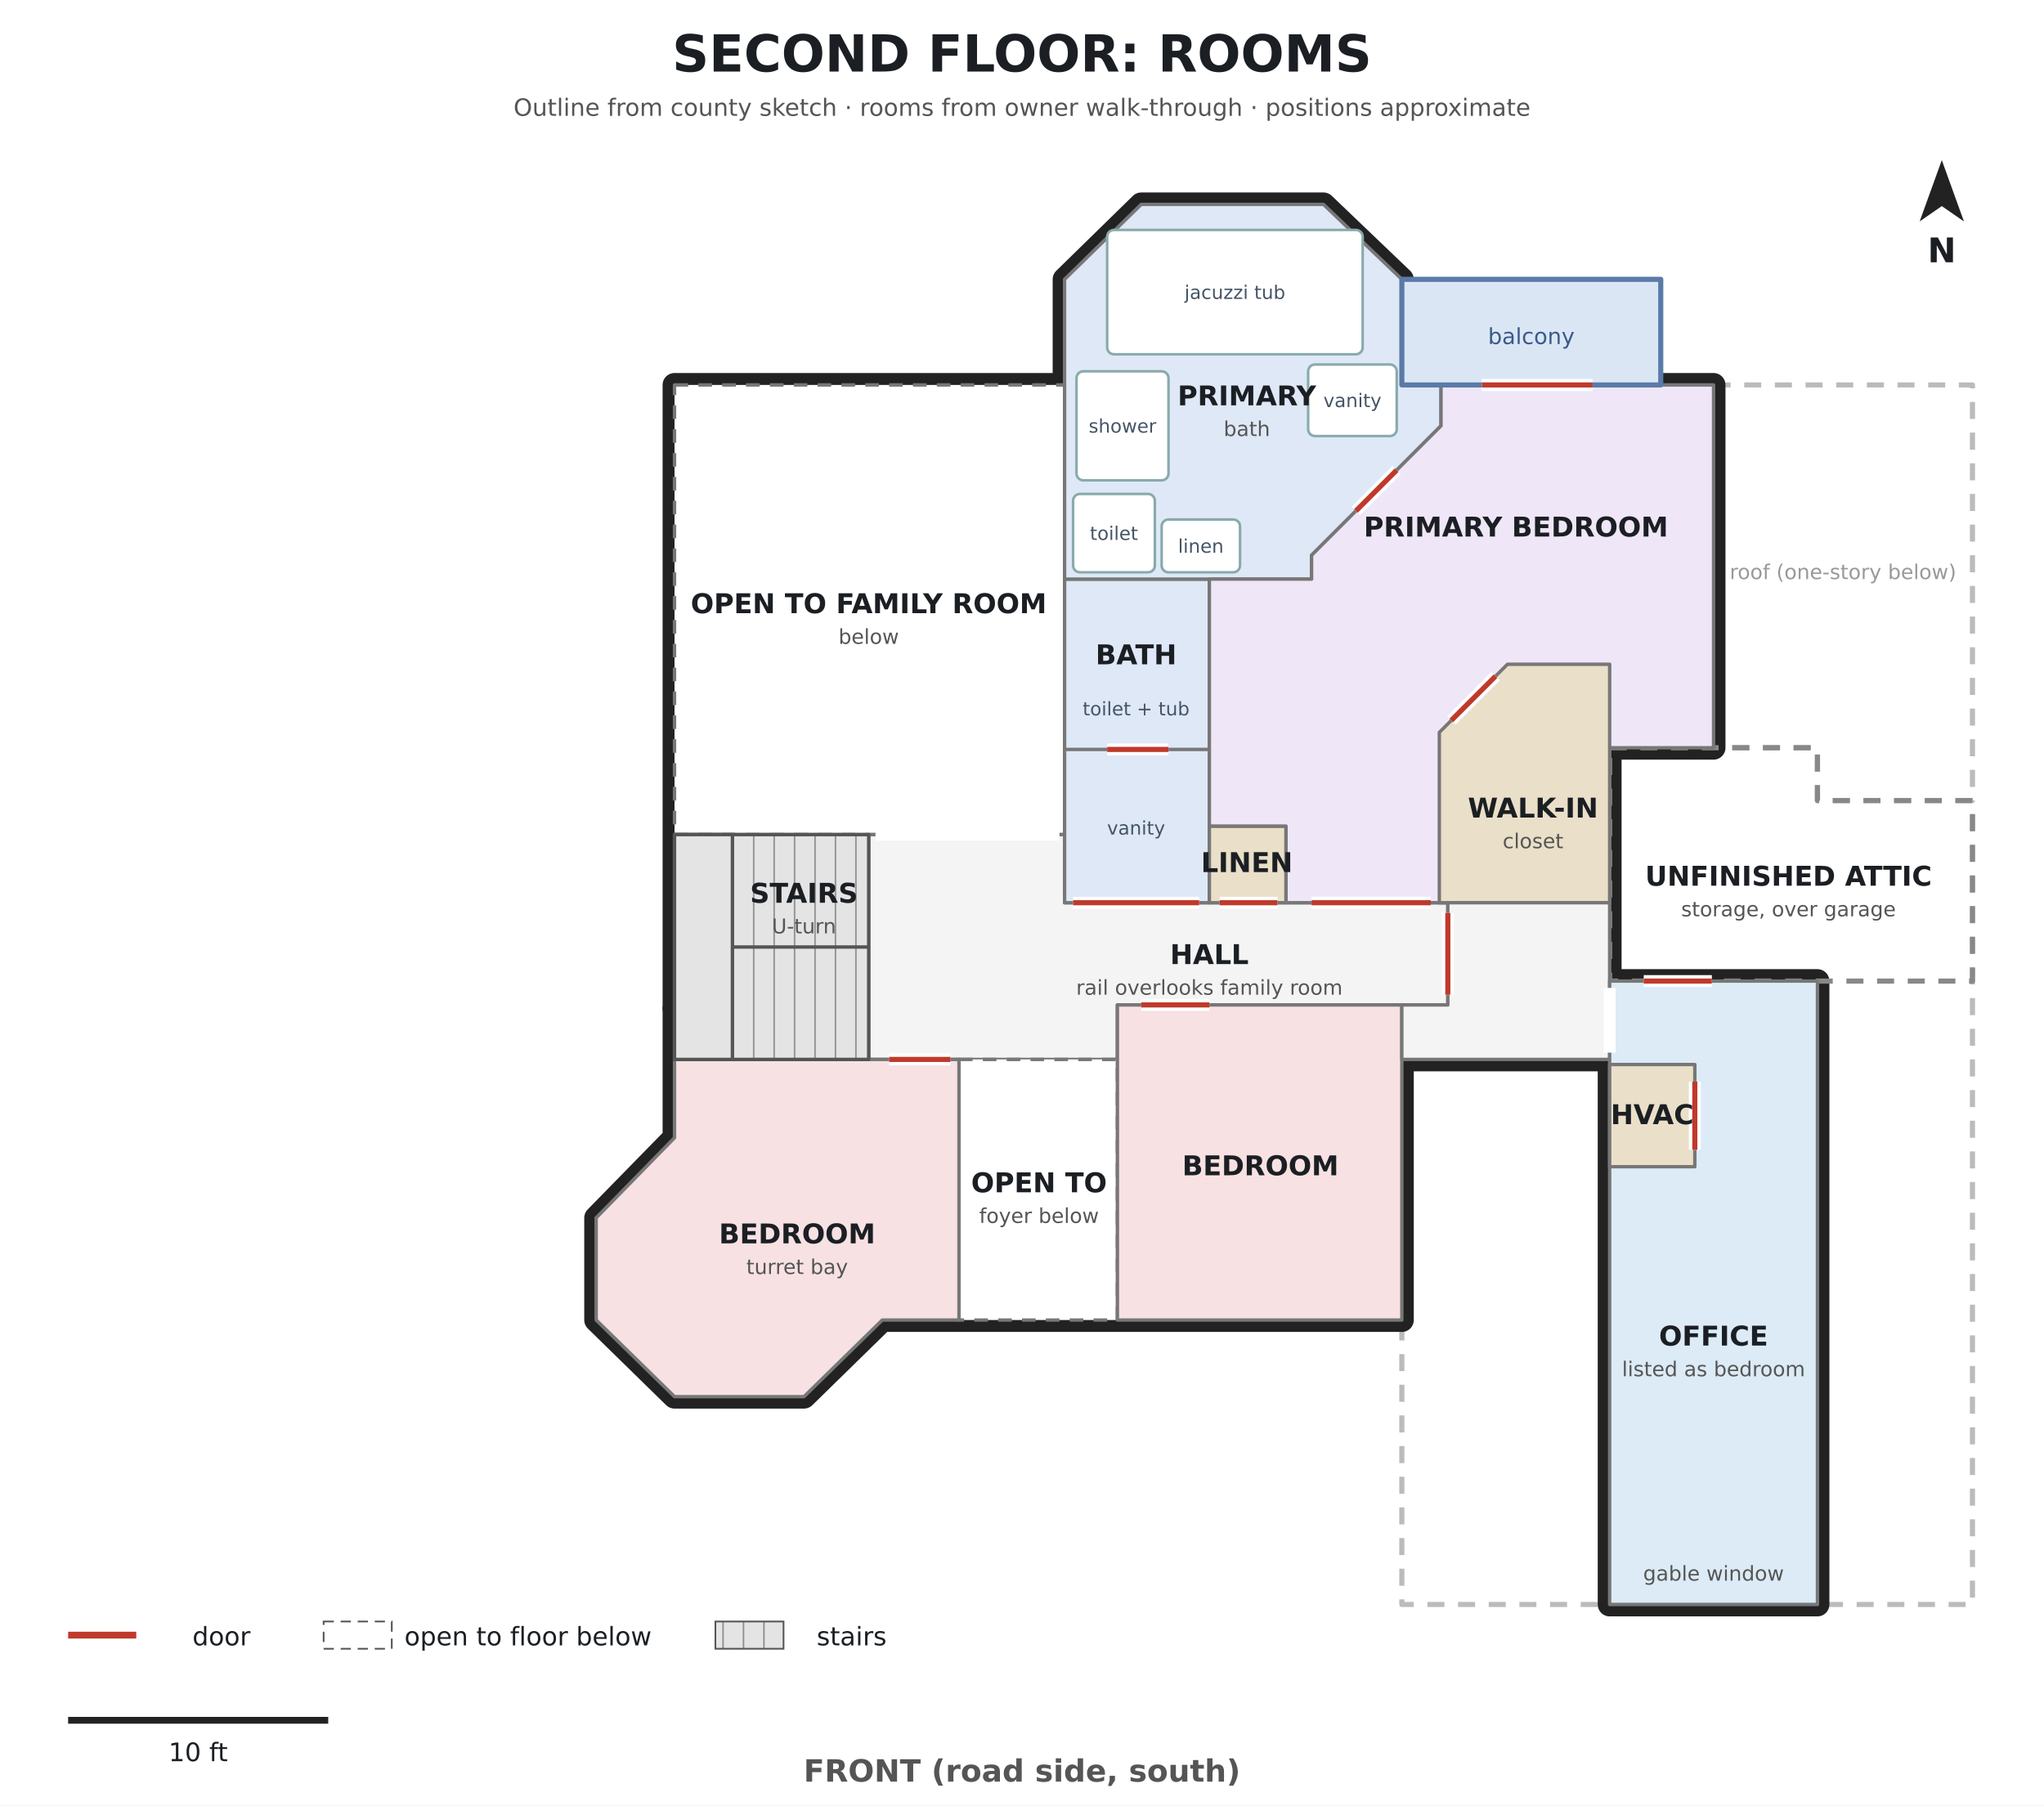
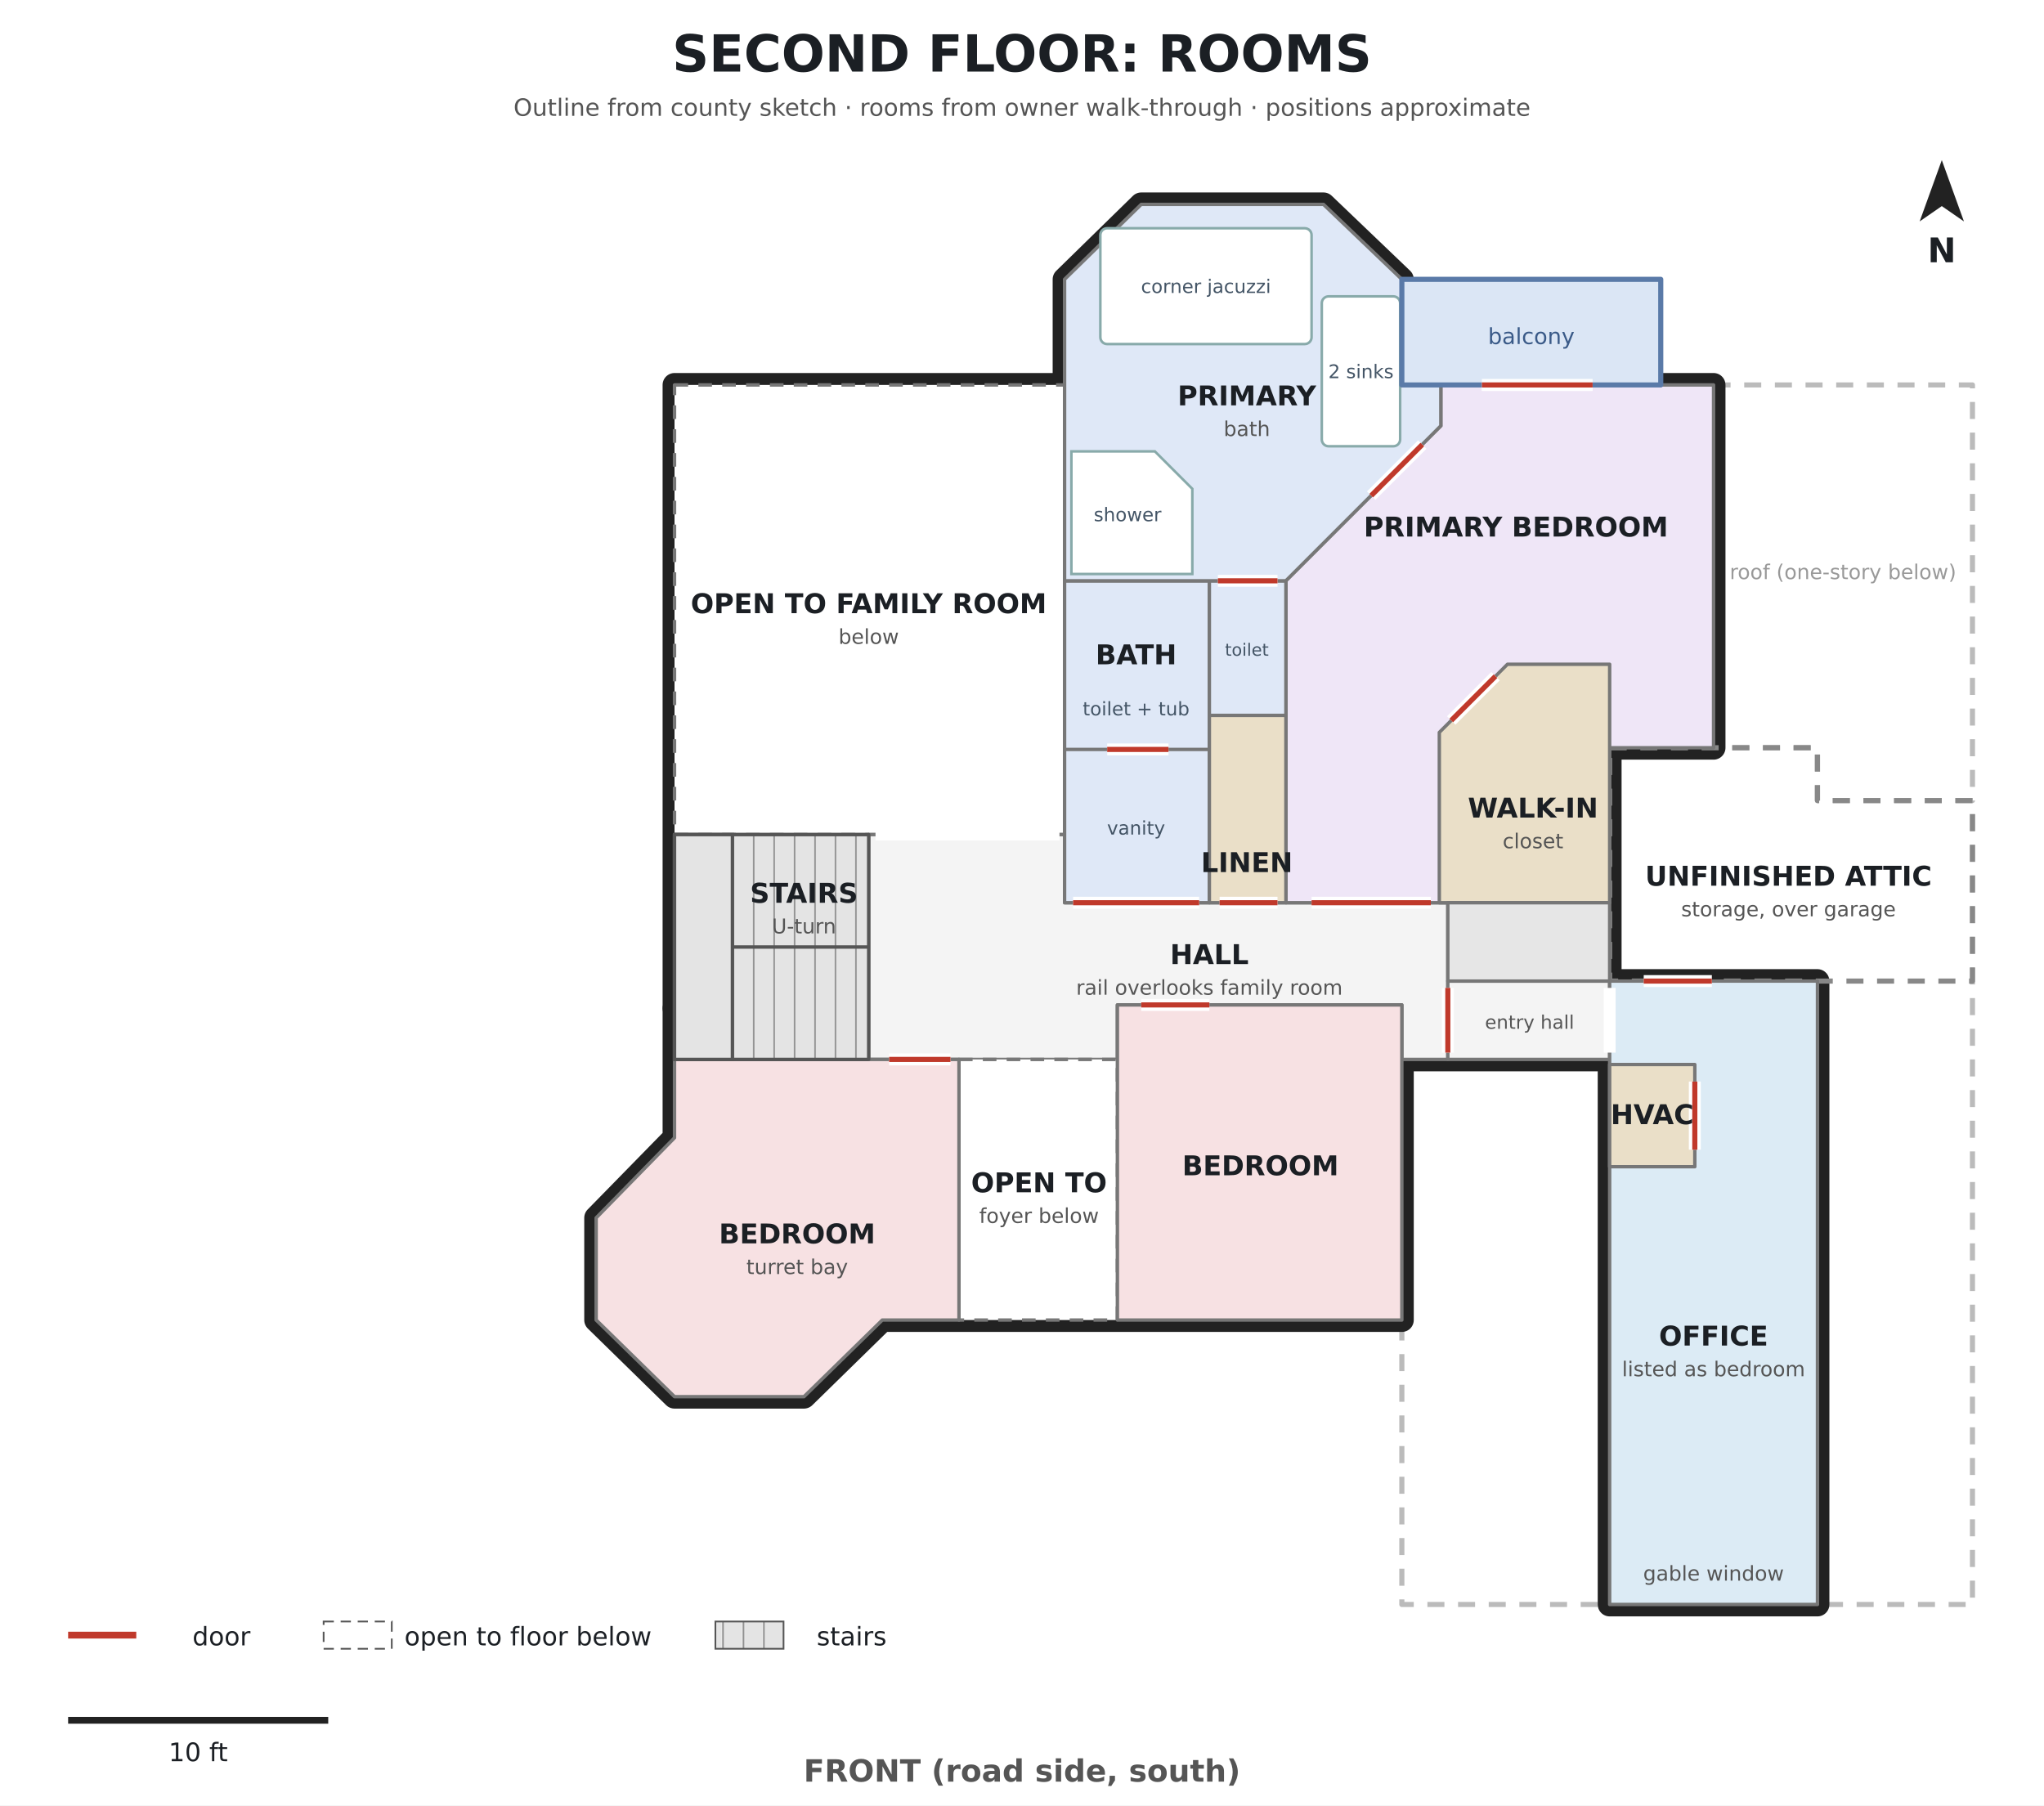
<svg xmlns="http://www.w3.org/2000/svg" viewBox="0 0 1200 1060" width="1200" height="1060" font-family="DejaVu Sans, Arial, sans-serif">
  <defs>
    <pattern id="st" width="12" height="12" patternUnits="userSpaceOnUse">
      <rect width="12" height="12" fill="#e4e4e4" />
      <line x1="0" y1="0" x2="0" y2="12" stroke="#999" stroke-width="2" />
    </pattern>
  </defs>
  <rect width="1200" height="1060" fill="#fff" />
  <text x="600.0" y="42" font-size="30" font-weight="bold" fill="#1b1f24" text-anchor="middle">SECOND FLOOR: ROOMS</text>
  <text x="600.0" y="68" font-size="14" font-weight="normal" fill="#555" text-anchor="middle">Outline from county sketch · rooms from owner walk-through · positions approximate</text>
  <g transform="translate(10,90)">
    <polygon points="935,349 1057,349 1057,380 1148,380 1148,852 813,852 813,532 935,532" fill="none" stroke="#bbb" stroke-width="3" stroke-linejoin="round" stroke-dasharray="10 8" />
    <polygon points="996,136 1148,136 1148,380 1057,380 1057,349 996,349" fill="none" stroke="#bbb" stroke-width="3" stroke-linejoin="round" stroke-dasharray="10 8" />
    <text x="1072" y="250" font-size="12" font-weight="normal" fill="#999" text-anchor="middle">roof (one-story below)</text>
    <polygon points="615,74 660,30 767,30 813,74 813,136 996,136 996,349 935,349 935,532 813,532 813,685 508,685 462,730 386,730 340,685 340,625 386,578 386,502 615,502" fill="#222" stroke="#222" stroke-width="14" stroke-linejoin="round" />
    <polygon points="386,136 615,136 615,502 386,502" fill="#222" stroke="#222" stroke-width="14" stroke-linejoin="round" />
    <polygon points="935,486 1057,486 1057,852 935,852" fill="#222" stroke="#222" stroke-width="14" stroke-linejoin="round" />
    <polygon points="935,349 1057,349 1057,380 1148,380 1148,486 935,486" fill="none" stroke="#888" stroke-width="3" stroke-linejoin="round" stroke-dasharray="10 8" />
    <polygon points="386,136 615,136 615,400 386,400" fill="#ffffff" stroke="#777" stroke-width="2" stroke-linejoin="round" stroke-dasharray="8 6" />
    <polygon points="386,400 500,400 500,532 386,532" fill="#d9d9d9" stroke="#777" stroke-width="2" stroke-linejoin="round" />
-     <polygon points="500,400 615,400 615,440 840,440 840,500 646,500 646,532 500,532" fill="#f4f4f4" stroke="#777" stroke-width="2" stroke-linejoin="round" />
+     <polygon points="500,400 615,400 615,440 840,440 840,532 813,532 813,500 646,500 646,532 500,532" fill="#f4f4f4" stroke="#777" stroke-width="2" stroke-linejoin="round" />
    <polygon points="553,532 646,532 646,685 553,685" fill="#ffffff" stroke="#777" stroke-width="2" stroke-linejoin="round" stroke-dasharray="8 6" />
    <polygon points="386,532 553,532 553,685 508,685 462,730 386,730 340,685 340,625 386,578" fill="#f7e1e3" stroke="#777" stroke-width="2" stroke-linejoin="round" />
    <polygon points="646,500 813,500 813,685 646,685" fill="#f7e1e3" stroke="#777" stroke-width="2" stroke-linejoin="round" />
-     <polygon points="615,250 700,250 700,440 615,440" fill="#dfe8f7" stroke="#777" stroke-width="2" stroke-linejoin="round" />
-     <polygon points="700,395 745,395 745,440 700,440" fill="#eadfc8" stroke="#777" stroke-width="2" stroke-linejoin="round" />
-     <polygon points="615,74 660,30 767,30 813,74 813,136 836,136 836,160 760,236 760,250 615,250" fill="#dfe8f7" stroke="#777" stroke-width="2" stroke-linejoin="round" />
-     <polygon points="836,136 996,136 996,349 935,349 935,440 745,440 745,395 700,395 700,250 760,250 760,236 836,160" fill="#efe6f7" stroke="#777" stroke-width="2" stroke-linejoin="round" />
+     <polygon points="615,251 700,251 700,440 615,440" fill="#dfe8f7" stroke="#777" stroke-width="2" stroke-linejoin="round" />
+     <polygon points="700,330 745,330 745,440 700,440" fill="#eadfc8" stroke="#777" stroke-width="2" stroke-linejoin="round" />
+     <polygon points="700,251 745,251 745,330 700,330" fill="#dfe8f7" stroke="#777" stroke-width="2" stroke-linejoin="round" />
+     <polygon points="615,74 660,30 767,30 813,74 813,136 836,136 836,160 745,251 615,251" fill="#dfe8f7" stroke="#777" stroke-width="2" stroke-linejoin="round" />
+     <polygon points="836,136 996,136 996,349 935,349 935,440 745,440 745,251 836,160" fill="#efe6f7" stroke="#777" stroke-width="2" stroke-linejoin="round" />
    <polygon points="835,340 875,300 935,300 935,440 835,440" fill="#eadfc8" stroke="#777" stroke-width="2" stroke-linejoin="round" />
-     <polygon points="840,440 935,440 935,532 813,532 813,500 840,500" fill="#f4f4f4" stroke="#777" stroke-width="2" stroke-linejoin="round" />
+     <polygon points="840,486 935,486 935,532 840,532" fill="#f4f4f4" stroke="#777" stroke-width="2" stroke-linejoin="round" />
+     <polygon points="840,440 935,440 935,486 840,486" fill="#e6e6e6" stroke="#777" stroke-width="2" stroke-linejoin="round" />
    <polygon points="935,486 1057,486 1057,852 935,852" fill="#dcebf5" stroke="#777" stroke-width="2" stroke-linejoin="round" />
    <polygon points="935,535 985,535 985,595 935,595" fill="#eadfc8" stroke="#777" stroke-width="2" stroke-linejoin="round" />
    <polygon points="386,400 500,400 500,532 386,532" fill="url(#st)" stroke="#555" stroke-width="2" stroke-linejoin="round" />
    <rect x="386" y="400" width="34" height="132" fill="#e4e4e4" stroke="#555" stroke-width="2" />
    <line x1="420" y1="466" x2="500" y2="466" stroke="#555" stroke-width="2" />
-     <rect x="640" y="45" width="150" height="73" fill="#fff" stroke="#8aa" stroke-width="1.5" rx="4" />
-     <text x="715.0" y="85.5" font-size="11" font-weight="normal" fill="#456" text-anchor="middle">jacuzzi tub</text>
-     <rect x="622" y="128" width="54" height="64" fill="#fff" stroke="#8aa" stroke-width="1.5" rx="4" />
-     <text x="649.0" y="164.0" font-size="11" font-weight="normal" fill="#456" text-anchor="middle">shower</text>
-     <rect x="758" y="124" width="52" height="42" fill="#fff" stroke="#8aa" stroke-width="1.5" rx="4" />
-     <text x="784.0" y="149.0" font-size="11" font-weight="normal" fill="#456" text-anchor="middle">vanity</text>
-     <rect x="620" y="200" width="48" height="46" fill="#fff" stroke="#8aa" stroke-width="1.5" rx="4" />
-     <text x="644.0" y="227.0" font-size="11" font-weight="normal" fill="#456" text-anchor="middle">toilet</text>
-     <rect x="672" y="215" width="46" height="31" fill="#fff" stroke="#8aa" stroke-width="1.5" rx="4" />
-     <text x="695.0" y="234.5" font-size="11" font-weight="normal" fill="#456" text-anchor="middle">linen</text>
+     <rect x="636" y="44" width="124" height="68" fill="#fff" stroke="#8aa" stroke-width="1.5" rx="4" />
+     <text x="698.0" y="82.0" font-size="11" font-weight="normal" fill="#456" text-anchor="middle">corner jacuzzi</text>
+     <rect x="766" y="84" width="46" height="88" fill="#fff" stroke="#8aa" stroke-width="1.5" rx="4" />
+     <text x="789.0" y="132.0" font-size="11" font-weight="normal" fill="#456" text-anchor="middle">2 sinks</text>
+     <polygon points="619,175 668,175 690,197 690,247 619,247" fill="#fff" stroke="#8aa" stroke-width="1.5" />
+     <text x="652" y="216" font-size="11" font-weight="normal" fill="#456" text-anchor="middle">shower</text>
+     <text x="722" y="295" font-size="10" font-weight="normal" fill="#456" text-anchor="middle">toilet</text>
+     <text x="888" y="514" font-size="11" font-weight="normal" fill="#555" text-anchor="middle">entry hall</text>
    <line x1="615" y1="350" x2="700" y2="350" stroke="#777" stroke-width="2" />
    <line x1="640" y1="350" x2="676" y2="350" stroke="#ffffff" stroke-width="7" />
    <line x1="640" y1="350" x2="676" y2="350" stroke="#c0392b" stroke-width="3" />
    <text x="657" y="330" font-size="11" font-weight="normal" fill="#456" text-anchor="middle">toilet + tub</text>
    <text x="657" y="400" font-size="11" font-weight="normal" fill="#456" text-anchor="middle">vanity</text>
    <line x1="504" y1="400" x2="612" y2="400" stroke="#ffffff" stroke-width="7" />
    <line x1="620" y1="440" x2="694" y2="440" stroke="#ffffff" stroke-width="7" />
    <line x1="620" y1="440" x2="694" y2="440" stroke="#c0392b" stroke-width="3" />
    <line x1="706" y1="440" x2="740" y2="440" stroke="#ffffff" stroke-width="7" />
    <line x1="706" y1="440" x2="740" y2="440" stroke="#c0392b" stroke-width="3" />
    <line x1="760" y1="440" x2="830" y2="440" stroke="#ffffff" stroke-width="7" />
    <line x1="760" y1="440" x2="830" y2="440" stroke="#c0392b" stroke-width="3" />
    <line x1="660" y1="500" x2="700" y2="500" stroke="#ffffff" stroke-width="7" />
    <line x1="660" y1="500" x2="700" y2="500" stroke="#c0392b" stroke-width="3" />
    <line x1="512" y1="532" x2="548" y2="532" stroke="#ffffff" stroke-width="7" />
    <line x1="512" y1="532" x2="548" y2="532" stroke="#c0392b" stroke-width="3" />
-     <line x1="840" y1="446" x2="840" y2="494" stroke="#ffffff" stroke-width="7" />
-     <line x1="840" y1="446" x2="840" y2="494" stroke="#c0392b" stroke-width="3" />
+     <line x1="840" y1="490" x2="840" y2="528" stroke="#ffffff" stroke-width="7" />
+     <line x1="840" y1="490" x2="840" y2="528" stroke="#c0392b" stroke-width="3" />
    <line x1="935" y1="490" x2="935" y2="528" stroke="#ffffff" stroke-width="7" />
    <line x1="985" y1="545" x2="985" y2="585" stroke="#ffffff" stroke-width="7" />
    <line x1="985" y1="545" x2="985" y2="585" stroke="#c0392b" stroke-width="3" />
    <line x1="955" y1="486" x2="995" y2="486" stroke="#ffffff" stroke-width="7" />
    <line x1="955" y1="486" x2="995" y2="486" stroke="#c0392b" stroke-width="3" />
-     <line x1="786" y1="210" x2="810" y2="186" stroke="#ffffff" stroke-width="7" />
-     <line x1="786" y1="210" x2="810" y2="186" stroke="#c0392b" stroke-width="3" />
+     <line x1="795" y1="201" x2="825" y2="171" stroke="#ffffff" stroke-width="7" />
+     <line x1="795" y1="201" x2="825" y2="171" stroke="#c0392b" stroke-width="3" />
+     <line x1="705" y1="251" x2="740" y2="251" stroke="#ffffff" stroke-width="7" />
+     <line x1="705" y1="251" x2="740" y2="251" stroke="#c0392b" stroke-width="3" />
    <line x1="860" y1="136" x2="925" y2="136" stroke="#ffffff" stroke-width="7" />
    <line x1="860" y1="136" x2="925" y2="136" stroke="#c0392b" stroke-width="3" />
    <line x1="842" y1="333" x2="868" y2="307" stroke="#ffffff" stroke-width="7" />
    <line x1="842" y1="333" x2="868" y2="307" stroke="#c0392b" stroke-width="3" />
    <text x="996" y="838" font-size="12" font-weight="normal" fill="#555" text-anchor="middle">gable window</text>
    <polygon points="813,74 965,74 965,136 813,136" fill="#dbe6f5" stroke="#5a7aa8" stroke-width="3" stroke-linejoin="round" />
    <text x="889" y="112" font-size="13" font-weight="normal" fill="#3a5a88" text-anchor="middle">balcony</text>
    <line x1="860" y1="136" x2="925" y2="136" stroke="#ffffff" stroke-width="7" />
    <line x1="860" y1="136" x2="925" y2="136" stroke="#c0392b" stroke-width="3" />
    <text x="500" y="270" font-size="16" font-weight="bold" fill="#1b1f24" text-anchor="middle">OPEN TO FAMILY ROOM</text>
    <text x="500" y="288" font-size="12" font-weight="normal" fill="#555" text-anchor="middle">below</text>
    <text x="462" y="440" font-size="16" font-weight="bold" fill="#1b1f24" text-anchor="middle">STAIRS</text>
    <text x="462" y="458" font-size="12" font-weight="normal" fill="#555" text-anchor="middle">U-turn</text>
    <text x="700" y="476" font-size="16" font-weight="bold" fill="#1b1f24" text-anchor="middle">HALL</text>
    <text x="700" y="494" font-size="12" font-weight="normal" fill="#555" text-anchor="middle">rail overlooks family room</text>
    <text x="600" y="610" font-size="16" font-weight="bold" fill="#1b1f24" text-anchor="middle">OPEN TO</text>
    <text x="600" y="628" font-size="12" font-weight="normal" fill="#555" text-anchor="middle">foyer below</text>
    <text x="458" y="640" font-size="16" font-weight="bold" fill="#1b1f24" text-anchor="middle">BEDROOM</text>
    <text x="458" y="658" font-size="12" font-weight="normal" fill="#555" text-anchor="middle">turret bay</text>
    <text x="730" y="600" font-size="16" font-weight="bold" fill="#1b1f24" text-anchor="middle">BEDROOM</text>
    <text x="657" y="300" font-size="16" font-weight="bold" fill="#1b1f24" text-anchor="middle">BATH</text>
    <text x="722" y="422" font-size="16" font-weight="bold" fill="#1b1f24" text-anchor="middle">LINEN</text>
    <text x="722" y="148" font-size="16" font-weight="bold" fill="#1b1f24" text-anchor="middle">PRIMARY</text>
    <text x="722" y="166" font-size="12" font-weight="normal" fill="#555" text-anchor="middle">bath</text>
    <text x="880" y="225" font-size="16" font-weight="bold" fill="#1b1f24" text-anchor="middle">PRIMARY BEDROOM</text>
    <text x="890" y="390" font-size="16" font-weight="bold" fill="#1b1f24" text-anchor="middle">WALK-IN</text>
    <text x="890" y="408" font-size="12" font-weight="normal" fill="#555" text-anchor="middle">closet</text>
    <text x="1040" y="430" font-size="16" font-weight="bold" fill="#1b1f24" text-anchor="middle">UNFINISHED ATTIC</text>
    <text x="1040" y="448" font-size="12" font-weight="normal" fill="#555" text-anchor="middle">storage, over garage</text>
    <text x="996" y="700" font-size="16" font-weight="bold" fill="#1b1f24" text-anchor="middle">OFFICE</text>
    <text x="996" y="718" font-size="12" font-weight="normal" fill="#555" text-anchor="middle">listed as bedroom</text>
    <text x="960" y="570" font-size="16" font-weight="bold" fill="#1b1f24" text-anchor="middle">HVAC</text>
  </g>
  <g transform="translate(40,960)">
    <line x1="0" y1="0" x2="40" y2="0" stroke="#c0392b" stroke-width="4" />
    <text x="90" y="6" font-size="15" font-weight="normal" fill="#1b1f24" text-anchor="middle">door</text>
    <rect x="150" y="-8" width="40" height="16" fill="#fff" stroke="#555" stroke-dasharray="6 4" />
    <text x="270" y="6" font-size="15" font-weight="normal" fill="#1b1f24" text-anchor="middle">open to floor below</text>
    <rect x="380" y="-8" width="40" height="16" fill="url(#st)" stroke="#555" />
    <text x="460" y="6" font-size="15" font-weight="normal" fill="#1b1f24" text-anchor="middle">stairs</text>
  </g>
  <g transform="translate(40,1010)">
    <line x1="0" y1="0" x2="152.7" y2="0" stroke="#222" stroke-width="4" />
    <text x="76.35" y="24" font-size="15" font-weight="normal" fill="#1b1f24" text-anchor="middle">10 ft</text>
  </g>
  <g transform="translate(1140,130)">
    <polygon points="0,-36 13,0 0,-9 -13,0" fill="#222" />
    <text x="0" y="24" font-size="20" font-weight="bold" fill="#1b1f24" text-anchor="middle">N</text>
  </g>
  <text x="600.0" y="1046" font-size="18" font-weight="bold" fill="#555" text-anchor="middle">FRONT (road side, south)</text>
</svg>
